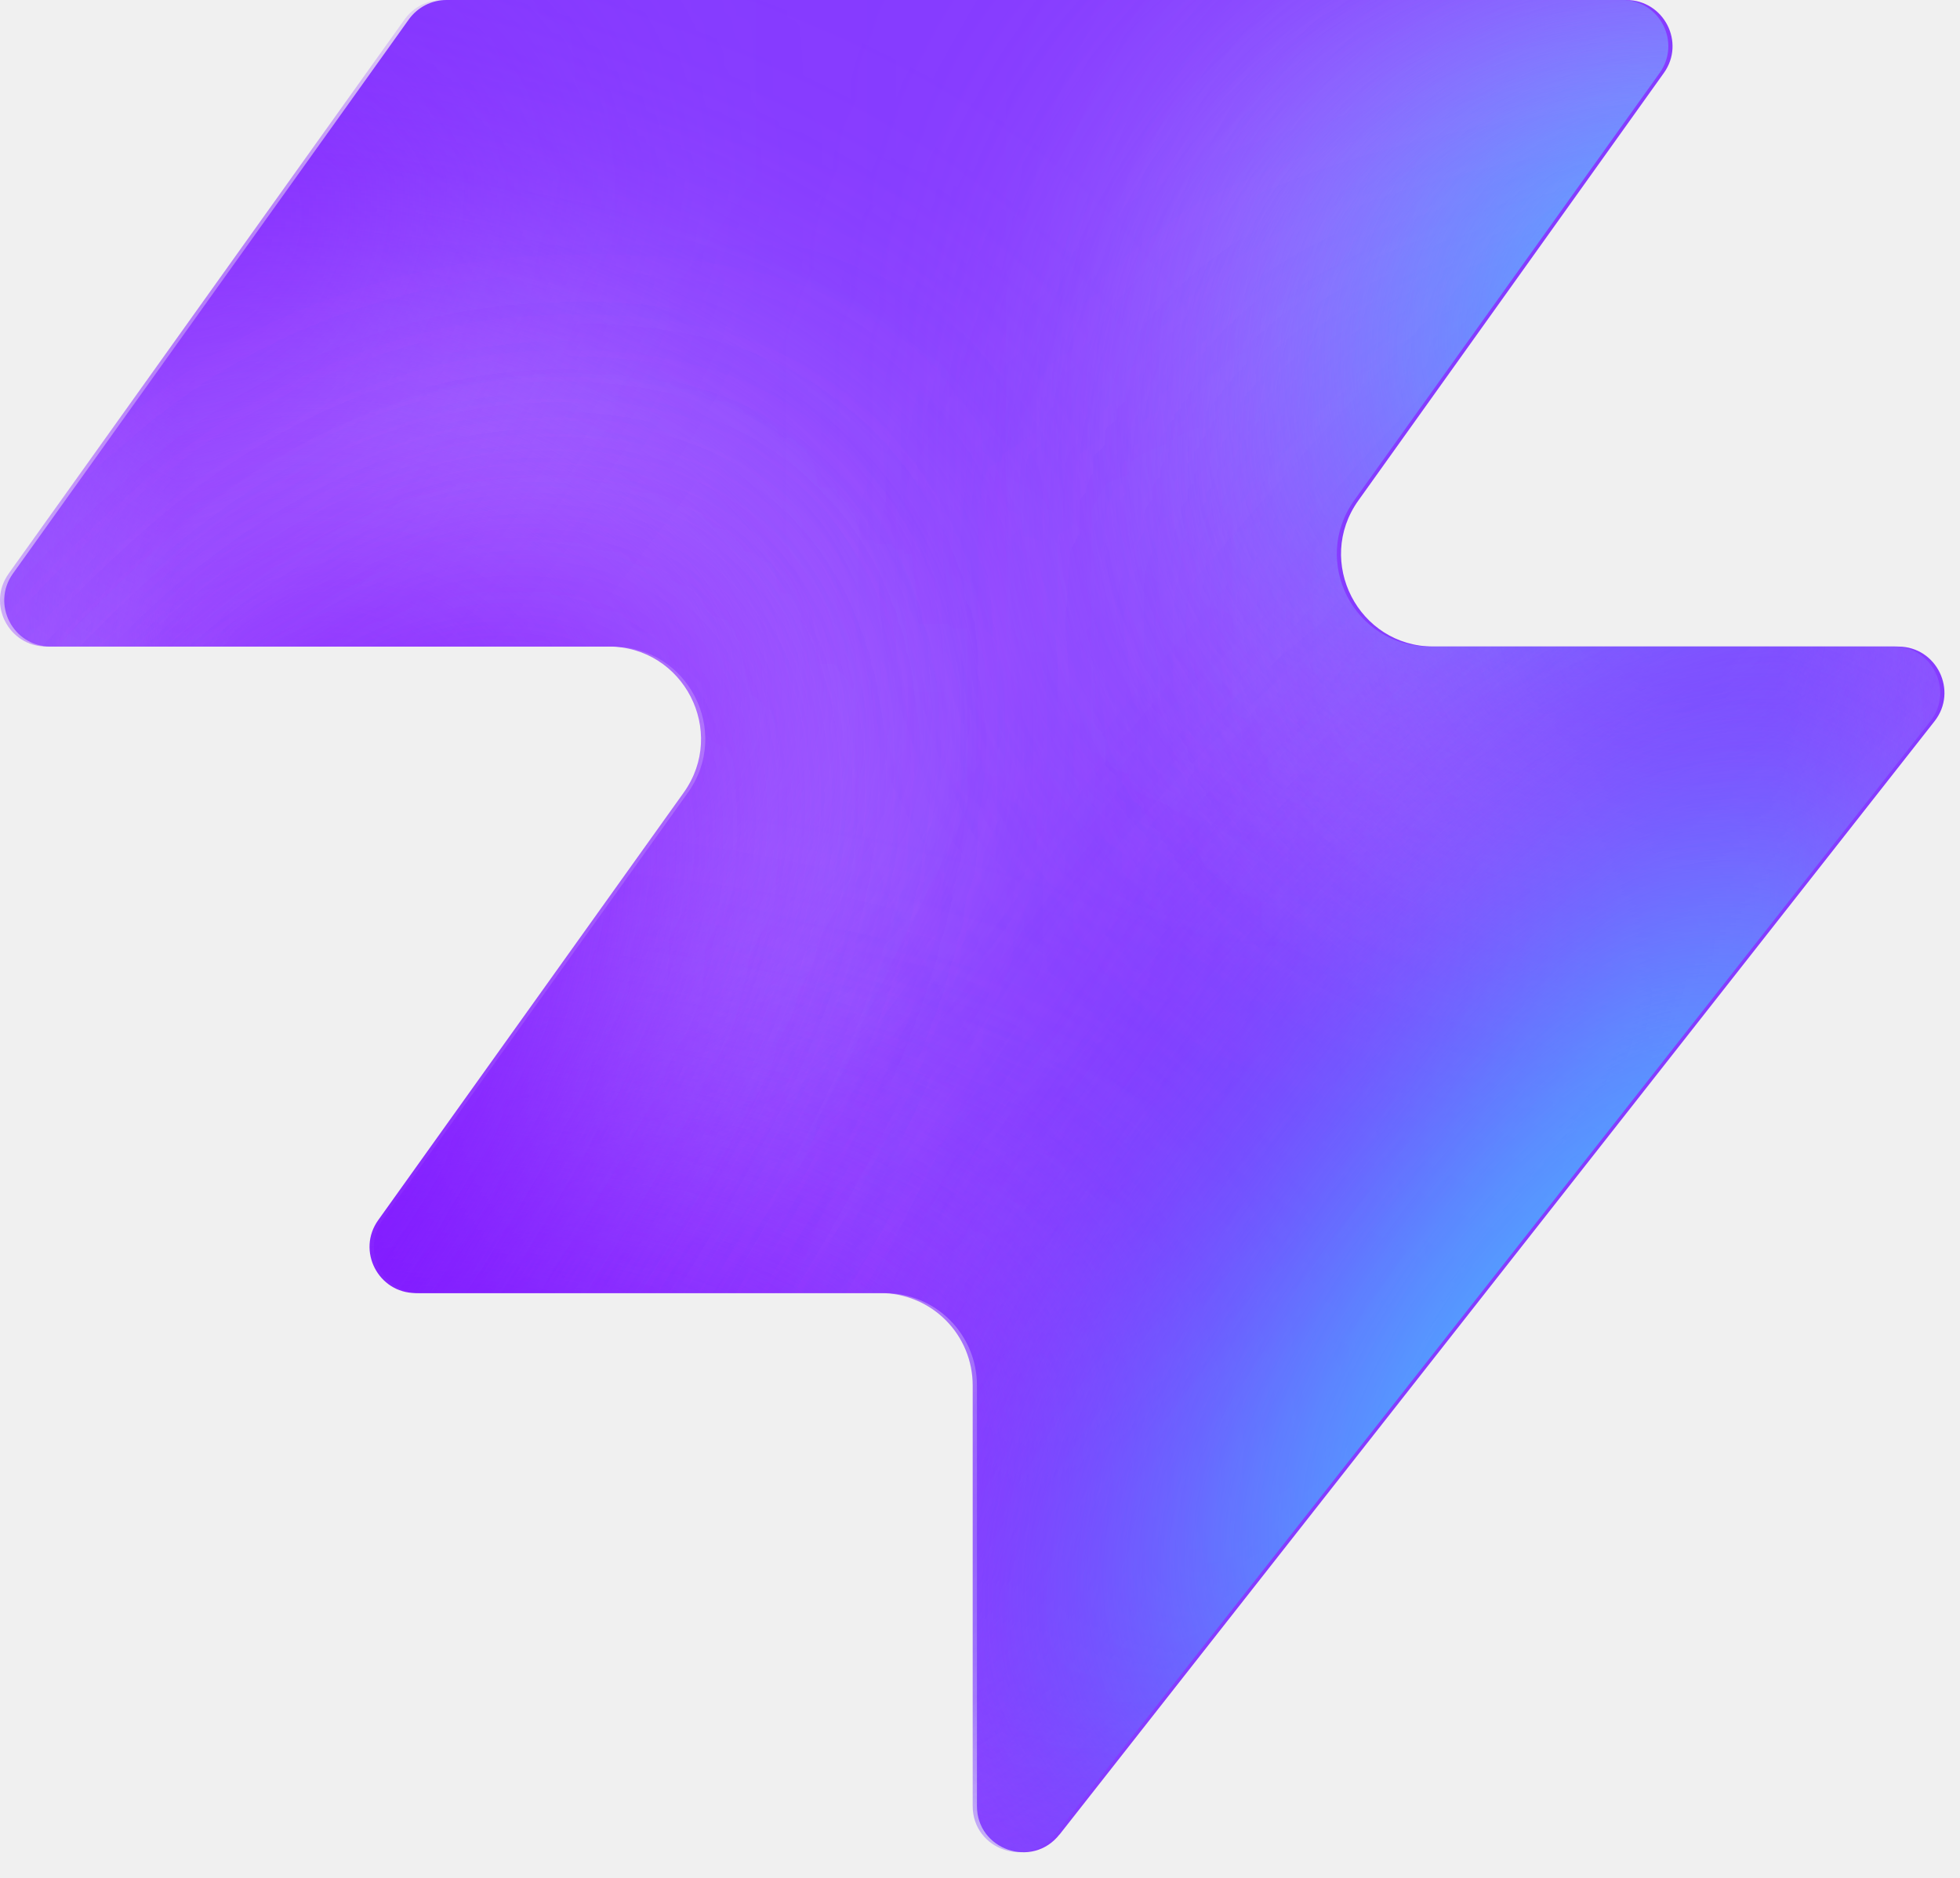
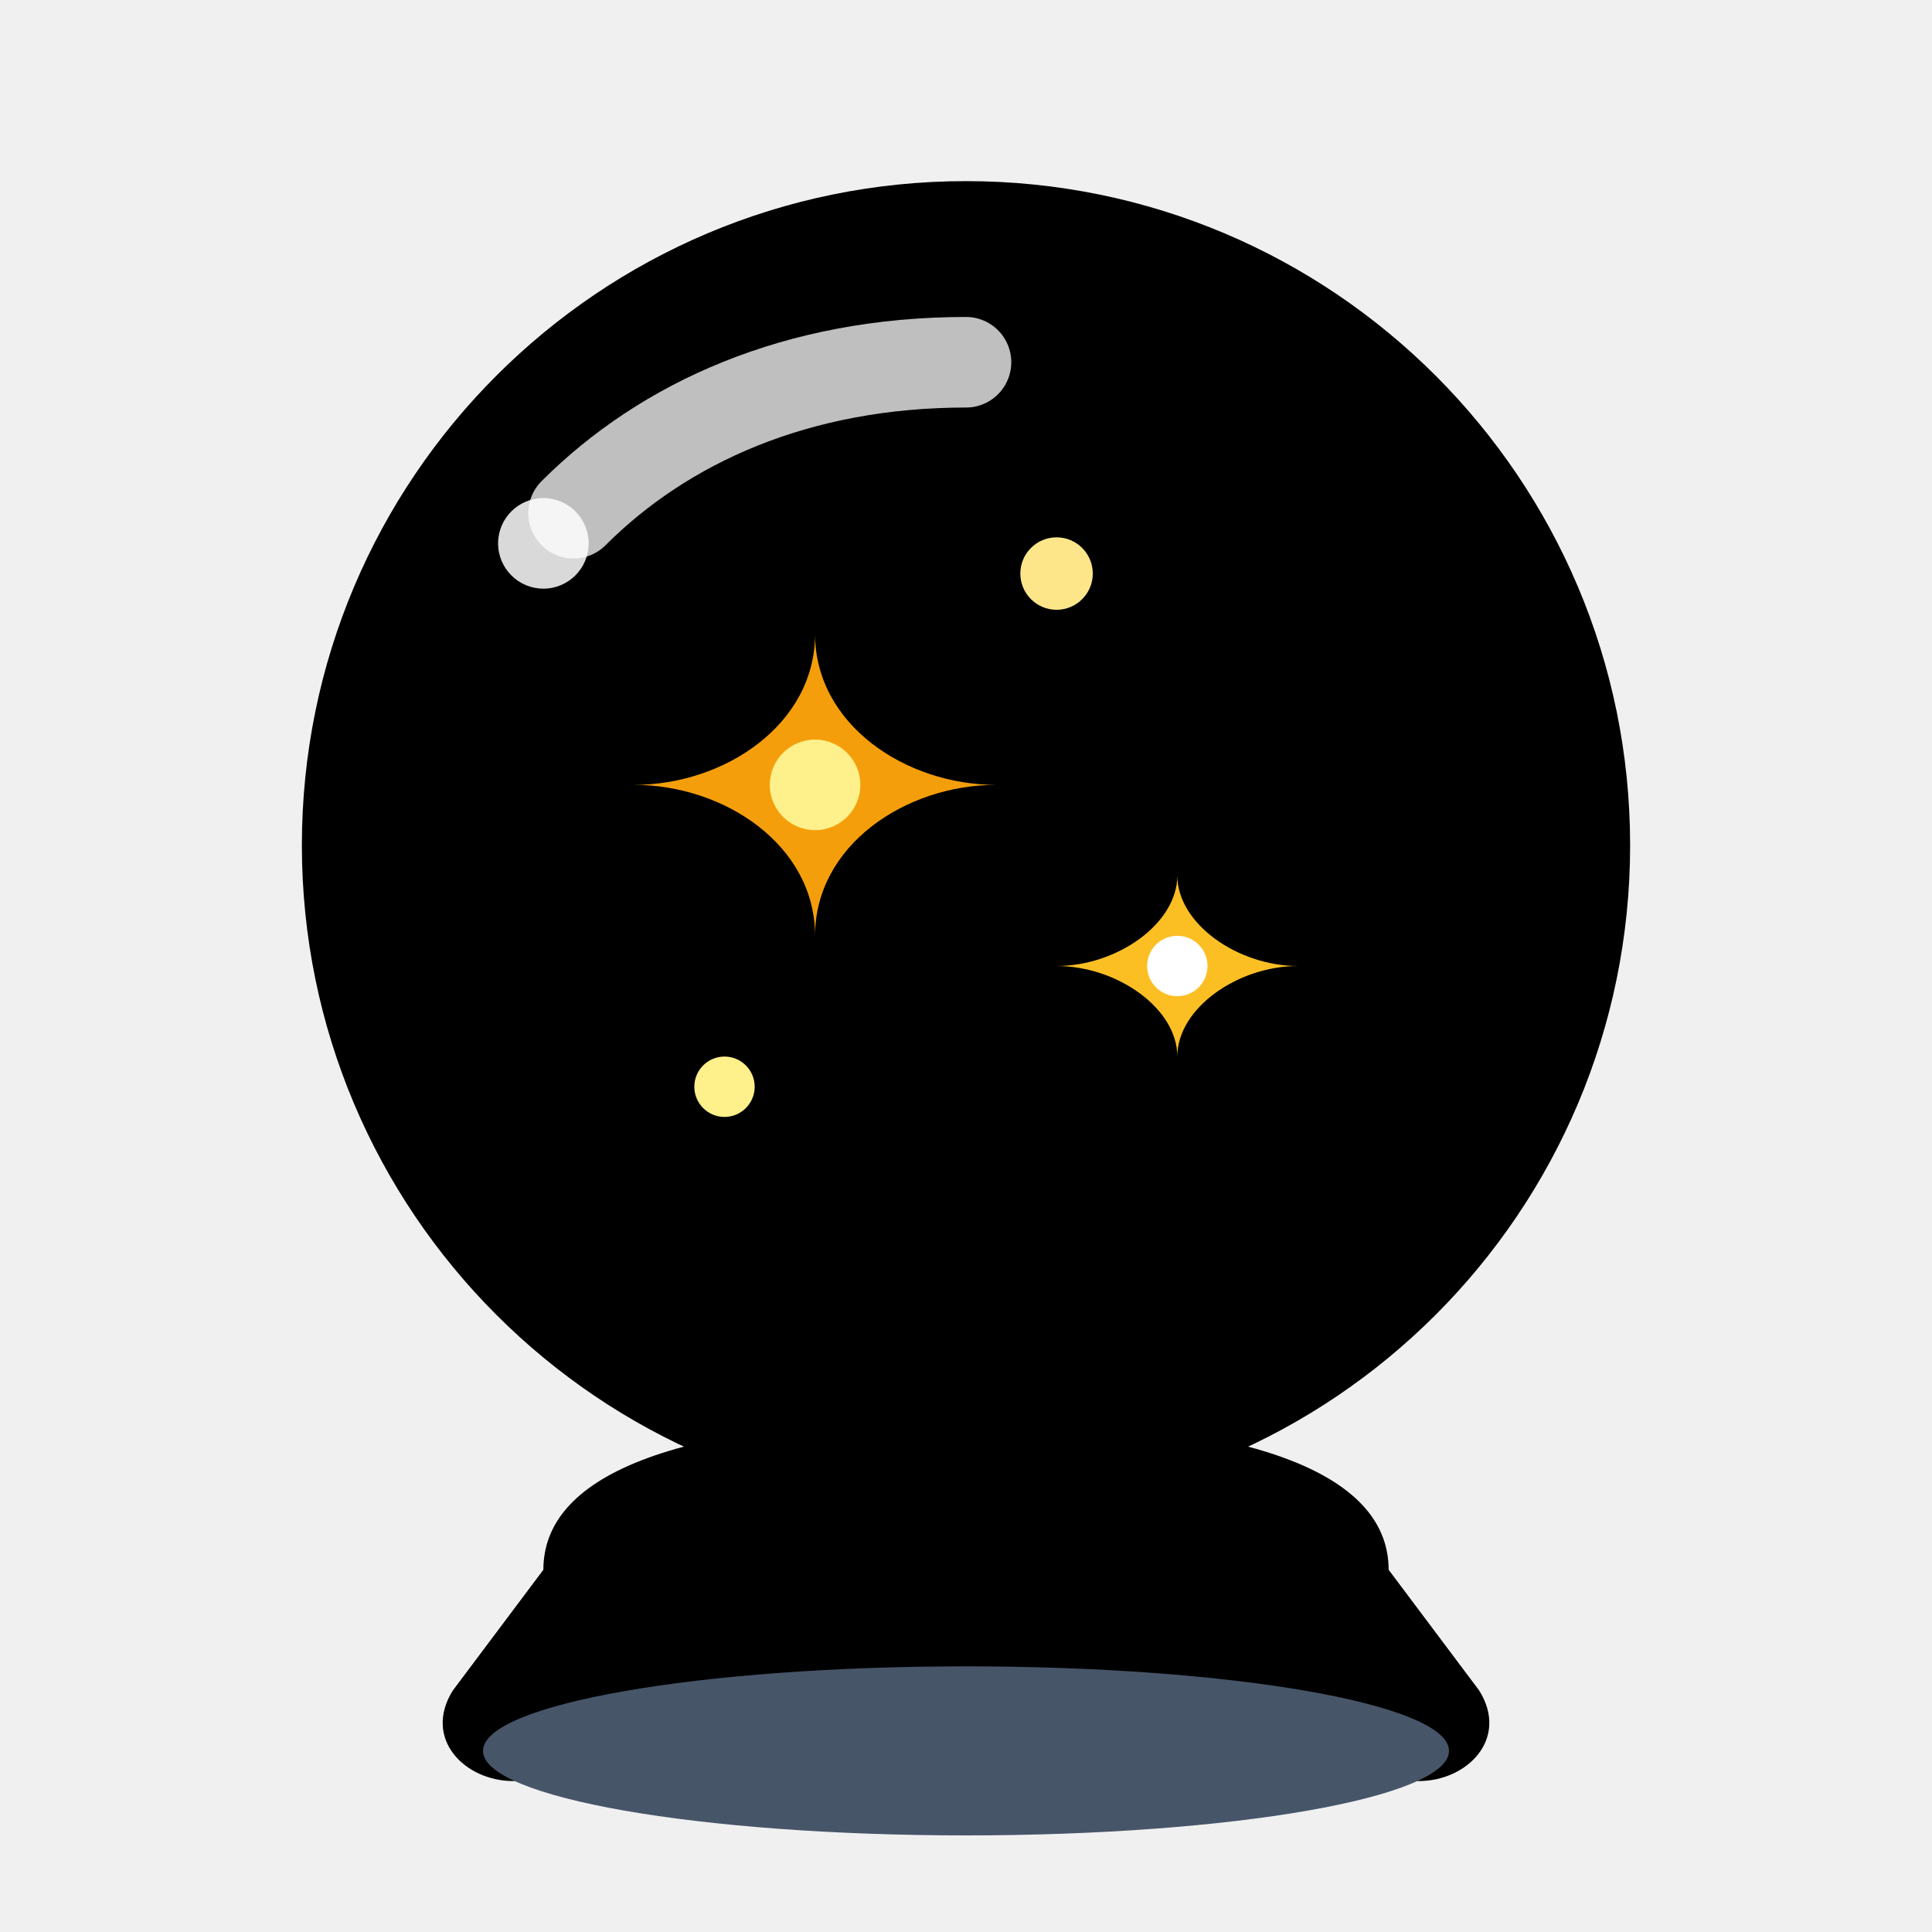
- <svg xmlns="http://www.w3.org/2000/svg" width="48" height="46" fill="none" viewBox="0 0 48 46">
-   <path fill="#863bff" d="M25.946 44.938c-.664.845-2.021.375-2.021-.698V33.937a2.26 2.26 0 0 0-2.262-2.262H10.287c-.92 0-1.456-1.04-.92-1.788l7.48-10.471c1.07-1.497 0-3.578-1.842-3.578H1.237c-.92 0-1.456-1.04-.92-1.788L10.013.474c.214-.297.556-.474.92-.474h28.894c.92 0 1.456 1.04.92 1.788l-7.48 10.471c-1.07 1.498 0 3.579 1.842 3.579h11.377c.943 0 1.473 1.088.89 1.83L25.947 44.94z" style="fill:#863bff;fill:color(display-p3 .525 .23 1);fill-opacity:1" />
-   <mask id="a" width="48" height="46" x="0" y="0" maskUnits="userSpaceOnUse" style="mask-type:alpha">
-     <path fill="#000" d="M25.842 44.938c-.664.844-2.021.375-2.021-.698V33.937a2.26 2.26 0 0 0-2.262-2.262H10.183c-.92 0-1.456-1.04-.92-1.788l7.48-10.471c1.07-1.498 0-3.579-1.842-3.579H1.133c-.92 0-1.456-1.04-.92-1.787L9.91.473c.214-.297.556-.474.92-.474h28.894c.92 0 1.456 1.04.92 1.788l-7.48 10.471c-1.07 1.498 0 3.578 1.842 3.578h11.377c.943 0 1.473 1.088.89 1.832L25.843 44.94z" style="fill:#000;fill-opacity:1" />
-   </mask>
-   <g mask="url(#a)">
-     <g filter="url(#b)">
-       <ellipse cx="5.508" cy="14.704" fill="#ede6ff" rx="5.508" ry="14.704" style="fill:#ede6ff;fill:color(display-p3 .927 .903 1);fill-opacity:1" transform="matrix(.00324 1 1 -.00324 -4.47 31.516)" />
-     </g>
-     <g filter="url(#c)">
-       <ellipse cx="10.399" cy="29.851" fill="#ede6ff" rx="10.399" ry="29.851" style="fill:#ede6ff;fill:color(display-p3 .927 .903 1);fill-opacity:1" transform="matrix(.00324 1 1 -.00324 -39.328 7.883)" />
-     </g>
-     <g filter="url(#d)">
-       <ellipse cx="5.508" cy="30.487" fill="#7e14ff" rx="5.508" ry="30.487" style="fill:#7e14ff;fill:color(display-p3 .492 .077 1);fill-opacity:1" transform="rotate(89.814 -25.913 -14.639)scale(1 -1)" />
-     </g>
-     <g filter="url(#e)">
-       <ellipse cx="5.508" cy="30.599" fill="#7e14ff" rx="5.508" ry="30.599" style="fill:#7e14ff;fill:color(display-p3 .492 .077 1);fill-opacity:1" transform="rotate(89.814 -32.644 -3.334)scale(1 -1)" />
-     </g>
-     <g filter="url(#f)">
-       <ellipse cx="5.508" cy="30.599" fill="#7e14ff" rx="5.508" ry="30.599" style="fill:#7e14ff;fill:color(display-p3 .492 .077 1);fill-opacity:1" transform="matrix(.00324 1 1 -.00324 -34.34 30.47)" />
-     </g>
-     <g filter="url(#g)">
-       <ellipse cx="14.072" cy="22.078" fill="#ede6ff" rx="14.072" ry="22.078" style="fill:#ede6ff;fill:color(display-p3 .927 .903 1);fill-opacity:1" transform="rotate(93.35 24.506 48.493)scale(-1 1)" />
-     </g>
-     <g filter="url(#h)">
-       <ellipse cx="3.47" cy="21.501" fill="#7e14ff" rx="3.47" ry="21.501" style="fill:#7e14ff;fill:color(display-p3 .492 .077 1);fill-opacity:1" transform="rotate(89.009 28.708 47.59)scale(-1 1)" />
-     </g>
-     <g filter="url(#i)">
-       <ellipse cx="3.47" cy="21.501" fill="#7e14ff" rx="3.47" ry="21.501" style="fill:#7e14ff;fill:color(display-p3 .492 .077 1);fill-opacity:1" transform="rotate(89.009 28.708 47.59)scale(-1 1)" />
-     </g>
-     <g filter="url(#j)">
-       <ellipse cx=".387" cy="8.972" fill="#7e14ff" rx="4.407" ry="29.108" style="fill:#7e14ff;fill:color(display-p3 .492 .077 1);fill-opacity:1" transform="rotate(39.51 .387 8.972)" />
-     </g>
-     <g filter="url(#k)">
-       <ellipse cx="47.523" cy="-6.092" fill="#7e14ff" rx="4.407" ry="29.108" style="fill:#7e14ff;fill:color(display-p3 .492 .077 1);fill-opacity:1" transform="rotate(37.892 47.523 -6.092)" />
-     </g>
-     <g filter="url(#l)">
-       <ellipse cx="41.412" cy="6.333" fill="#47bfff" rx="5.971" ry="9.665" style="fill:#47bfff;fill:color(display-p3 .28 .748 1);fill-opacity:1" transform="rotate(37.892 41.412 6.333)" />
-     </g>
-     <g filter="url(#m)">
-       <ellipse cx="-1.879" cy="38.332" fill="#7e14ff" rx="4.407" ry="29.108" style="fill:#7e14ff;fill:color(display-p3 .492 .077 1);fill-opacity:1" transform="rotate(37.892 -1.88 38.332)" />
-     </g>
-     <g filter="url(#n)">
-       <ellipse cx="-1.879" cy="38.332" fill="#7e14ff" rx="4.407" ry="29.108" style="fill:#7e14ff;fill:color(display-p3 .492 .077 1);fill-opacity:1" transform="rotate(37.892 -1.88 38.332)" />
-     </g>
-     <g filter="url(#o)">
-       <ellipse cx="35.651" cy="29.907" fill="#7e14ff" rx="4.407" ry="29.108" style="fill:#7e14ff;fill:color(display-p3 .492 .077 1);fill-opacity:1" transform="rotate(37.892 35.651 29.907)" />
-     </g>
-     <g filter="url(#p)">
-       <ellipse cx="38.418" cy="32.4" fill="#47bfff" rx="5.971" ry="15.297" style="fill:#47bfff;fill:color(display-p3 .28 .748 1);fill-opacity:1" transform="rotate(37.892 38.418 32.4)" />
-     </g>
-   </g>
+ <svg xmlns="http://www.w3.org/2000/svg" viewBox="0 0 32 32" fill="none">
  <defs>
-     <filter id="b" width="60.045" height="41.654" x="-19.77" y="16.149" color-interpolation-filters="sRGB" filterUnits="userSpaceOnUse">
-       <feFlood flood-opacity="0" result="BackgroundImageFix" />
-       <feBlend in="SourceGraphic" in2="BackgroundImageFix" result="shape" />
-       <feGaussianBlur result="effect1_foregroundBlur_2002_17158" stdDeviation="7.659" />
-     </filter>
-     <filter id="c" width="90.34" height="51.437" x="-54.613" y="-7.533" color-interpolation-filters="sRGB" filterUnits="userSpaceOnUse">
-       <feFlood flood-opacity="0" result="BackgroundImageFix" />
-       <feBlend in="SourceGraphic" in2="BackgroundImageFix" result="shape" />
-       <feGaussianBlur result="effect1_foregroundBlur_2002_17158" stdDeviation="7.659" />
-     </filter>
-     <filter id="d" width="79.355" height="29.4" x="-49.64" y="2.03" color-interpolation-filters="sRGB" filterUnits="userSpaceOnUse">
-       <feFlood flood-opacity="0" result="BackgroundImageFix" />
-       <feBlend in="SourceGraphic" in2="BackgroundImageFix" result="shape" />
-       <feGaussianBlur result="effect1_foregroundBlur_2002_17158" stdDeviation="4.596" />
-     </filter>
-     <filter id="e" width="79.579" height="29.4" x="-45.045" y="20.029" color-interpolation-filters="sRGB" filterUnits="userSpaceOnUse">
-       <feFlood flood-opacity="0" result="BackgroundImageFix" />
-       <feBlend in="SourceGraphic" in2="BackgroundImageFix" result="shape" />
-       <feGaussianBlur result="effect1_foregroundBlur_2002_17158" stdDeviation="4.596" />
-     </filter>
-     <filter id="f" width="79.579" height="29.4" x="-43.513" y="21.178" color-interpolation-filters="sRGB" filterUnits="userSpaceOnUse">
-       <feFlood flood-opacity="0" result="BackgroundImageFix" />
-       <feBlend in="SourceGraphic" in2="BackgroundImageFix" result="shape" />
-       <feGaussianBlur result="effect1_foregroundBlur_2002_17158" stdDeviation="4.596" />
-     </filter>
-     <filter id="g" width="74.749" height="58.852" x="15.756" y="-17.901" color-interpolation-filters="sRGB" filterUnits="userSpaceOnUse">
-       <feFlood flood-opacity="0" result="BackgroundImageFix" />
-       <feBlend in="SourceGraphic" in2="BackgroundImageFix" result="shape" />
-       <feGaussianBlur result="effect1_foregroundBlur_2002_17158" stdDeviation="7.659" />
-     </filter>
-     <filter id="h" width="61.377" height="25.362" x="23.548" y="2.284" color-interpolation-filters="sRGB" filterUnits="userSpaceOnUse">
-       <feFlood flood-opacity="0" result="BackgroundImageFix" />
-       <feBlend in="SourceGraphic" in2="BackgroundImageFix" result="shape" />
-       <feGaussianBlur result="effect1_foregroundBlur_2002_17158" stdDeviation="4.596" />
-     </filter>
-     <filter id="i" width="61.377" height="25.362" x="23.548" y="2.284" color-interpolation-filters="sRGB" filterUnits="userSpaceOnUse">
-       <feFlood flood-opacity="0" result="BackgroundImageFix" />
-       <feBlend in="SourceGraphic" in2="BackgroundImageFix" result="shape" />
-       <feGaussianBlur result="effect1_foregroundBlur_2002_17158" stdDeviation="4.596" />
-     </filter>
-     <filter id="j" width="56.045" height="63.649" x="-27.636" y="-22.853" color-interpolation-filters="sRGB" filterUnits="userSpaceOnUse">
-       <feFlood flood-opacity="0" result="BackgroundImageFix" />
-       <feBlend in="SourceGraphic" in2="BackgroundImageFix" result="shape" />
-       <feGaussianBlur result="effect1_foregroundBlur_2002_17158" stdDeviation="4.596" />
-     </filter>
-     <filter id="k" width="54.814" height="64.646" x="20.116" y="-38.415" color-interpolation-filters="sRGB" filterUnits="userSpaceOnUse">
-       <feFlood flood-opacity="0" result="BackgroundImageFix" />
-       <feBlend in="SourceGraphic" in2="BackgroundImageFix" result="shape" />
-       <feGaussianBlur result="effect1_foregroundBlur_2002_17158" stdDeviation="4.596" />
-     </filter>
-     <filter id="l" width="33.541" height="35.313" x="24.641" y="-11.323" color-interpolation-filters="sRGB" filterUnits="userSpaceOnUse">
-       <feFlood flood-opacity="0" result="BackgroundImageFix" />
-       <feBlend in="SourceGraphic" in2="BackgroundImageFix" result="shape" />
-       <feGaussianBlur result="effect1_foregroundBlur_2002_17158" stdDeviation="4.596" />
-     </filter>
-     <filter id="m" width="54.814" height="64.646" x="-29.286" y="6.009" color-interpolation-filters="sRGB" filterUnits="userSpaceOnUse">
-       <feFlood flood-opacity="0" result="BackgroundImageFix" />
-       <feBlend in="SourceGraphic" in2="BackgroundImageFix" result="shape" />
-       <feGaussianBlur result="effect1_foregroundBlur_2002_17158" stdDeviation="4.596" />
-     </filter>
-     <filter id="n" width="54.814" height="64.646" x="-29.286" y="6.009" color-interpolation-filters="sRGB" filterUnits="userSpaceOnUse">
-       <feFlood flood-opacity="0" result="BackgroundImageFix" />
-       <feBlend in="SourceGraphic" in2="BackgroundImageFix" result="shape" />
-       <feGaussianBlur result="effect1_foregroundBlur_2002_17158" stdDeviation="4.596" />
-     </filter>
-     <filter id="o" width="54.814" height="64.646" x="8.244" y="-2.416" color-interpolation-filters="sRGB" filterUnits="userSpaceOnUse">
-       <feFlood flood-opacity="0" result="BackgroundImageFix" />
-       <feBlend in="SourceGraphic" in2="BackgroundImageFix" result="shape" />
-       <feGaussianBlur result="effect1_foregroundBlur_2002_17158" stdDeviation="4.596" />
-     </filter>
-     <filter id="p" width="39.409" height="43.623" x="18.713" y="10.588" color-interpolation-filters="sRGB" filterUnits="userSpaceOnUse">
-       <feFlood flood-opacity="0" result="BackgroundImageFix" />
-       <feBlend in="SourceGraphic" in2="BackgroundImageFix" result="shape" />
-       <feGaussianBlur result="effect1_foregroundBlur_2002_17158" stdDeviation="4.596" />
-     </filter>
+     <radialGradient id="favSphere" cx="35%" cy="32%" r="65%">
+       <stop offset="0%" stopColor="#2e2b52" />
+       <stop offset="45%" stopColor="#1a1836" />
+       <stop offset="100%" stopColor="#0d0c1c" />
+     </radialGradient>
+     <radialGradient id="favInner" cx="42%" cy="46%" r="50%">
+       <stop offset="0%" stopColor="#fbbf24" stopOpacity="0.45" />
+       <stop offset="100%" stopColor="#fbbf24" stopOpacity="0" />
+     </radialGradient>
+     <linearGradient id="favStand" x1="0%" y1="0%" x2="0%" y2="100%">
+       <stop offset="0%" stopColor="#94a3b8" />
+       <stop offset="50%" stopColor="#64748b" />
+       <stop offset="100%" stopColor="#334155" />
+     </linearGradient>
  </defs>
+   <path d="M9 26C9 24.5 11 23.5 16 23.5C21 23.5 23 24.5 23 26L24.5 28C25 28.8 24.3 29.5 23.5 29.5H8.5C7.7 29.5 7 28.8 7.5 28L9 26Z" fill="url(#favStand)" />
+   <ellipse cx="16" cy="29" rx="8" ry="1.4" fill="#475569" />
+   <circle cx="16" cy="14" r="11" fill="url(#favSphere)" />
+   <circle cx="14" cy="13.5" r="7" fill="url(#favInner)" />
+   <path d="M9.5 8.5C11 7 13.2 6 16 6" stroke="rgba(255, 255, 255, 0.75)" stroke-width="1.5" stroke-linecap="round" />
+   <circle cx="9" cy="9" r="0.75" fill="rgba(255, 255, 255, 0.85)" />
+   <path d="M13.5 10.5C13.5 12 12 13 10.5 13C12 13 13.5 14 13.5 15.5C13.5 14 15 13 16.5 13C15 13 13.5 12 13.5 10.5Z" fill="#f59e0b" />
+   <circle cx="13.5" cy="13" r="0.75" fill="#fef08a" />
+   <path d="M19.5 14.5C19.5 15.3 18.5 16 17.5 16C18.5 16 19.5 16.7 19.5 17.5C19.5 16.7 20.5 16 21.5 16C20.5 16 19.5 15.3 19.5 14.5Z" fill="#fbbf24" />
+   <circle cx="19.5" cy="16" r="0.5" fill="#ffffff" />
+   <circle cx="17.5" cy="9.5" r="0.6" fill="#fde68a" />
+   <circle cx="12" cy="18" r="0.5" fill="#fef08a" />
</svg>
